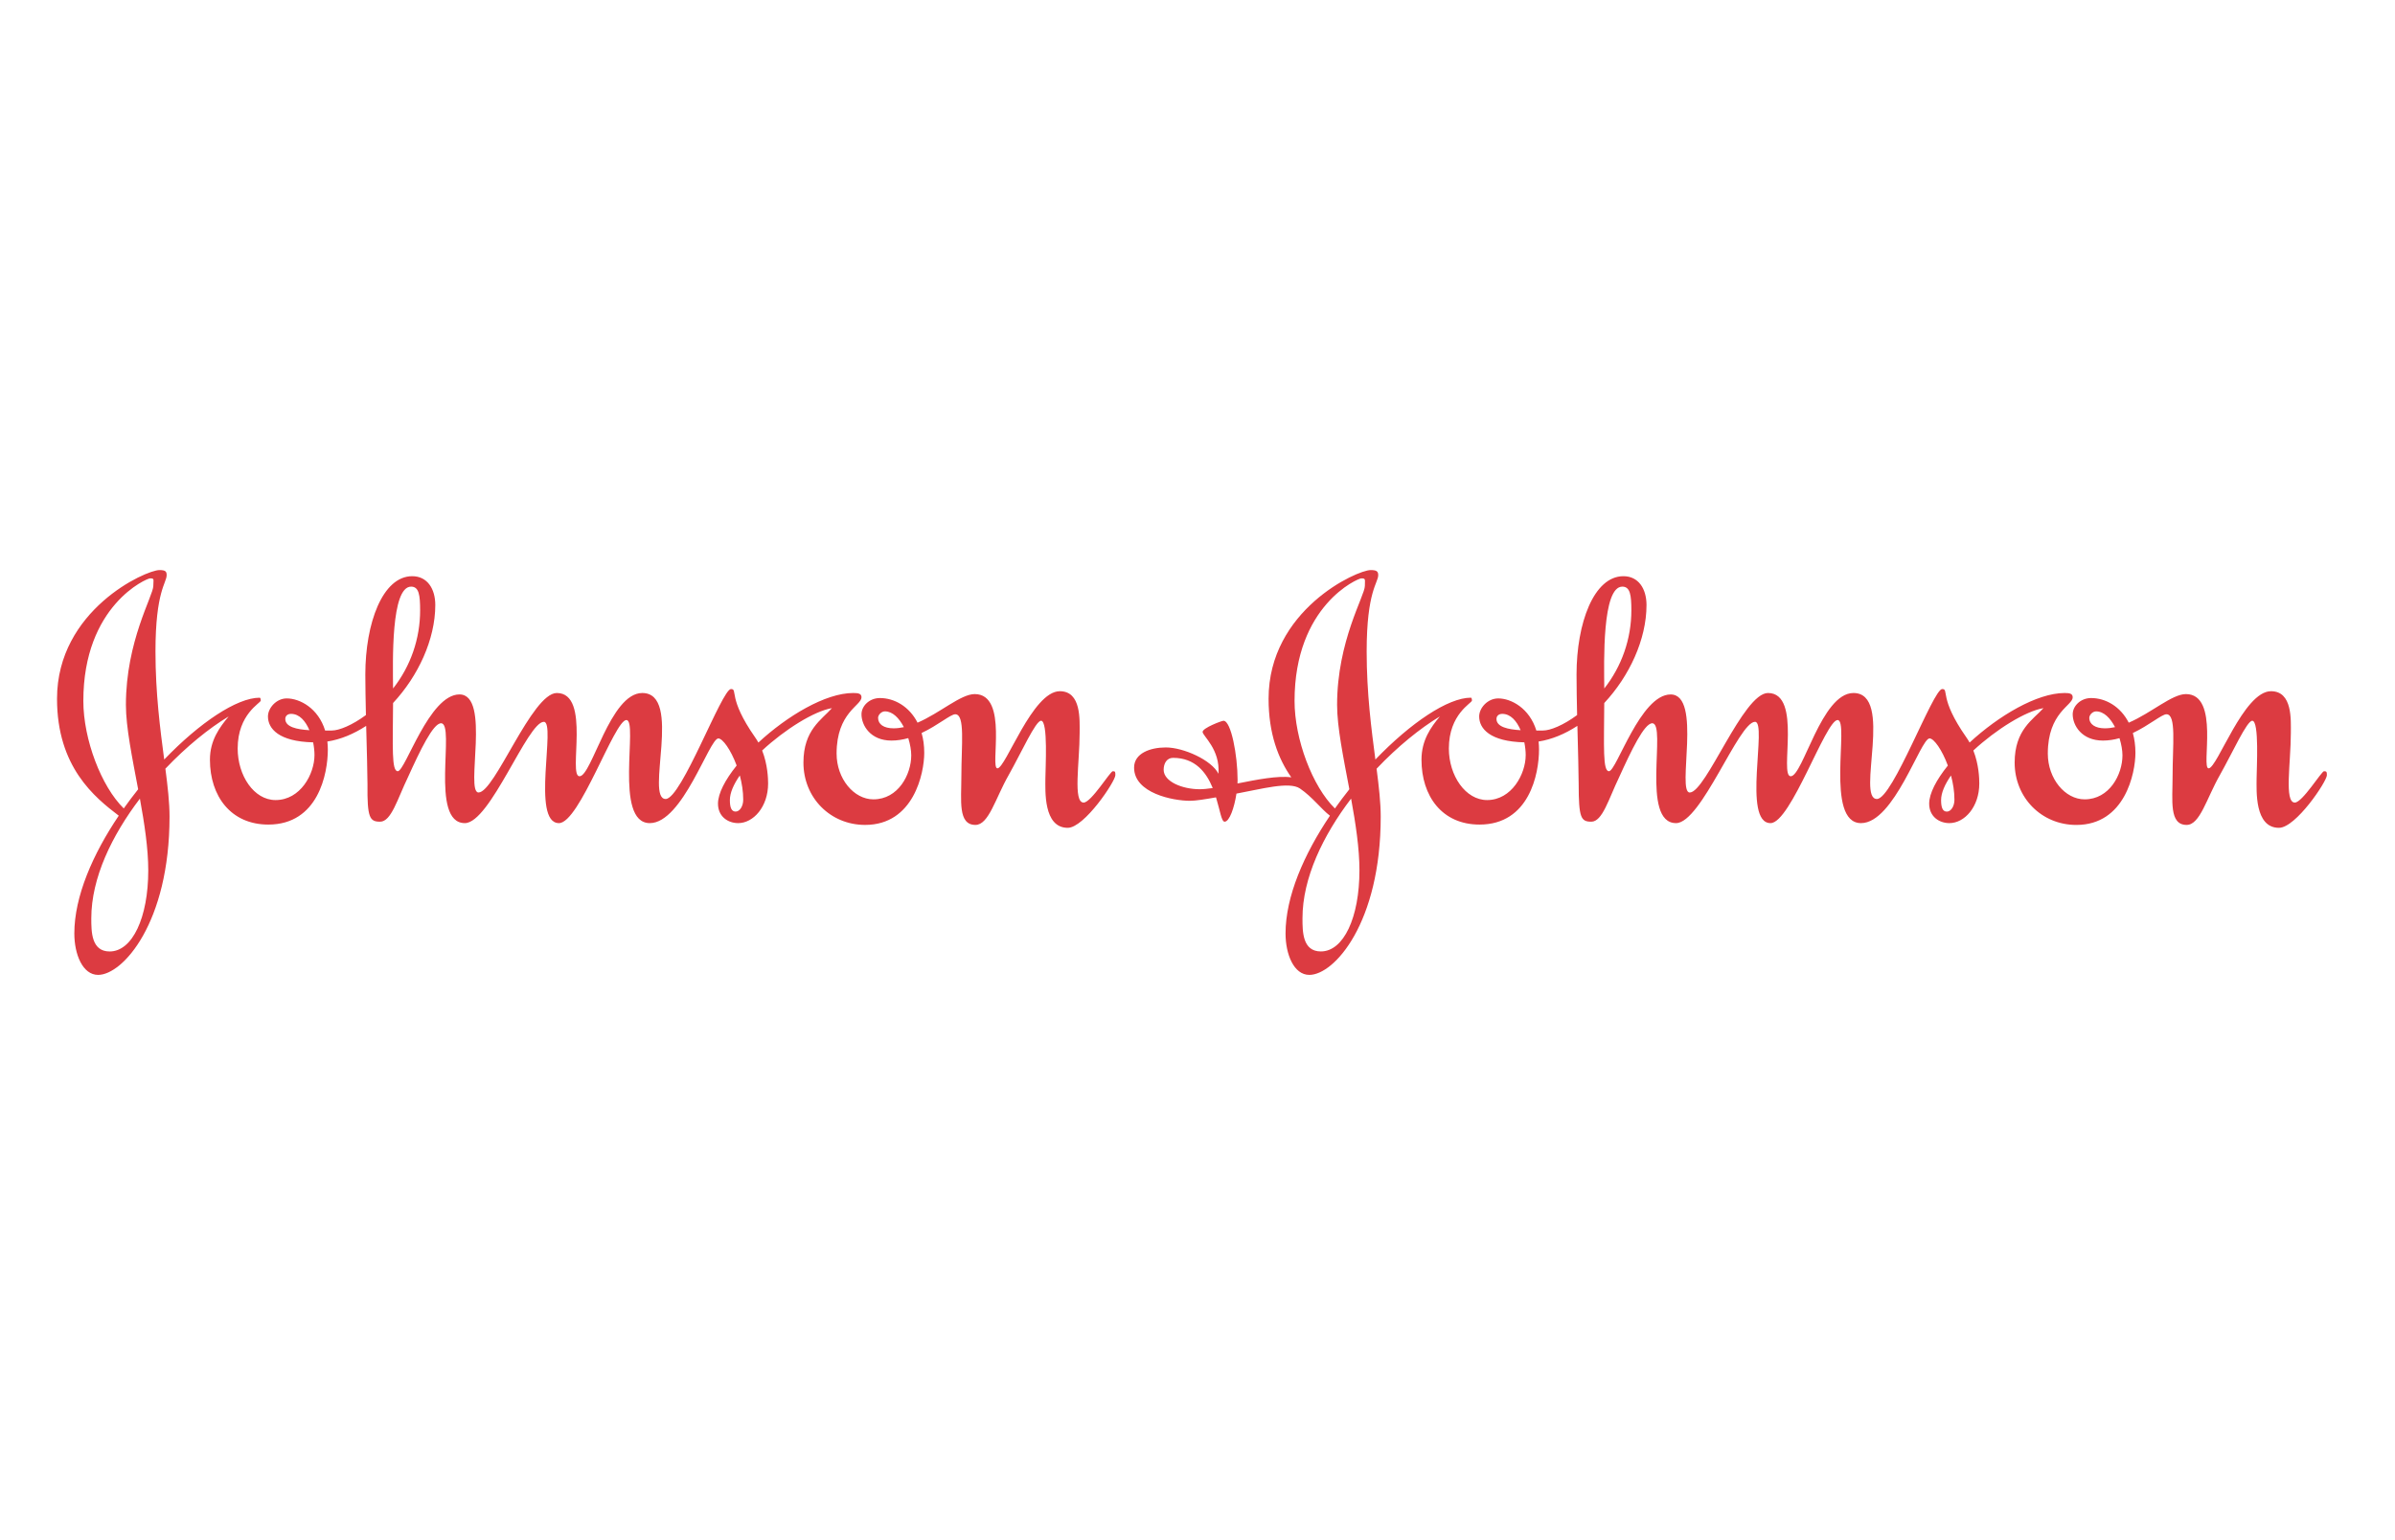
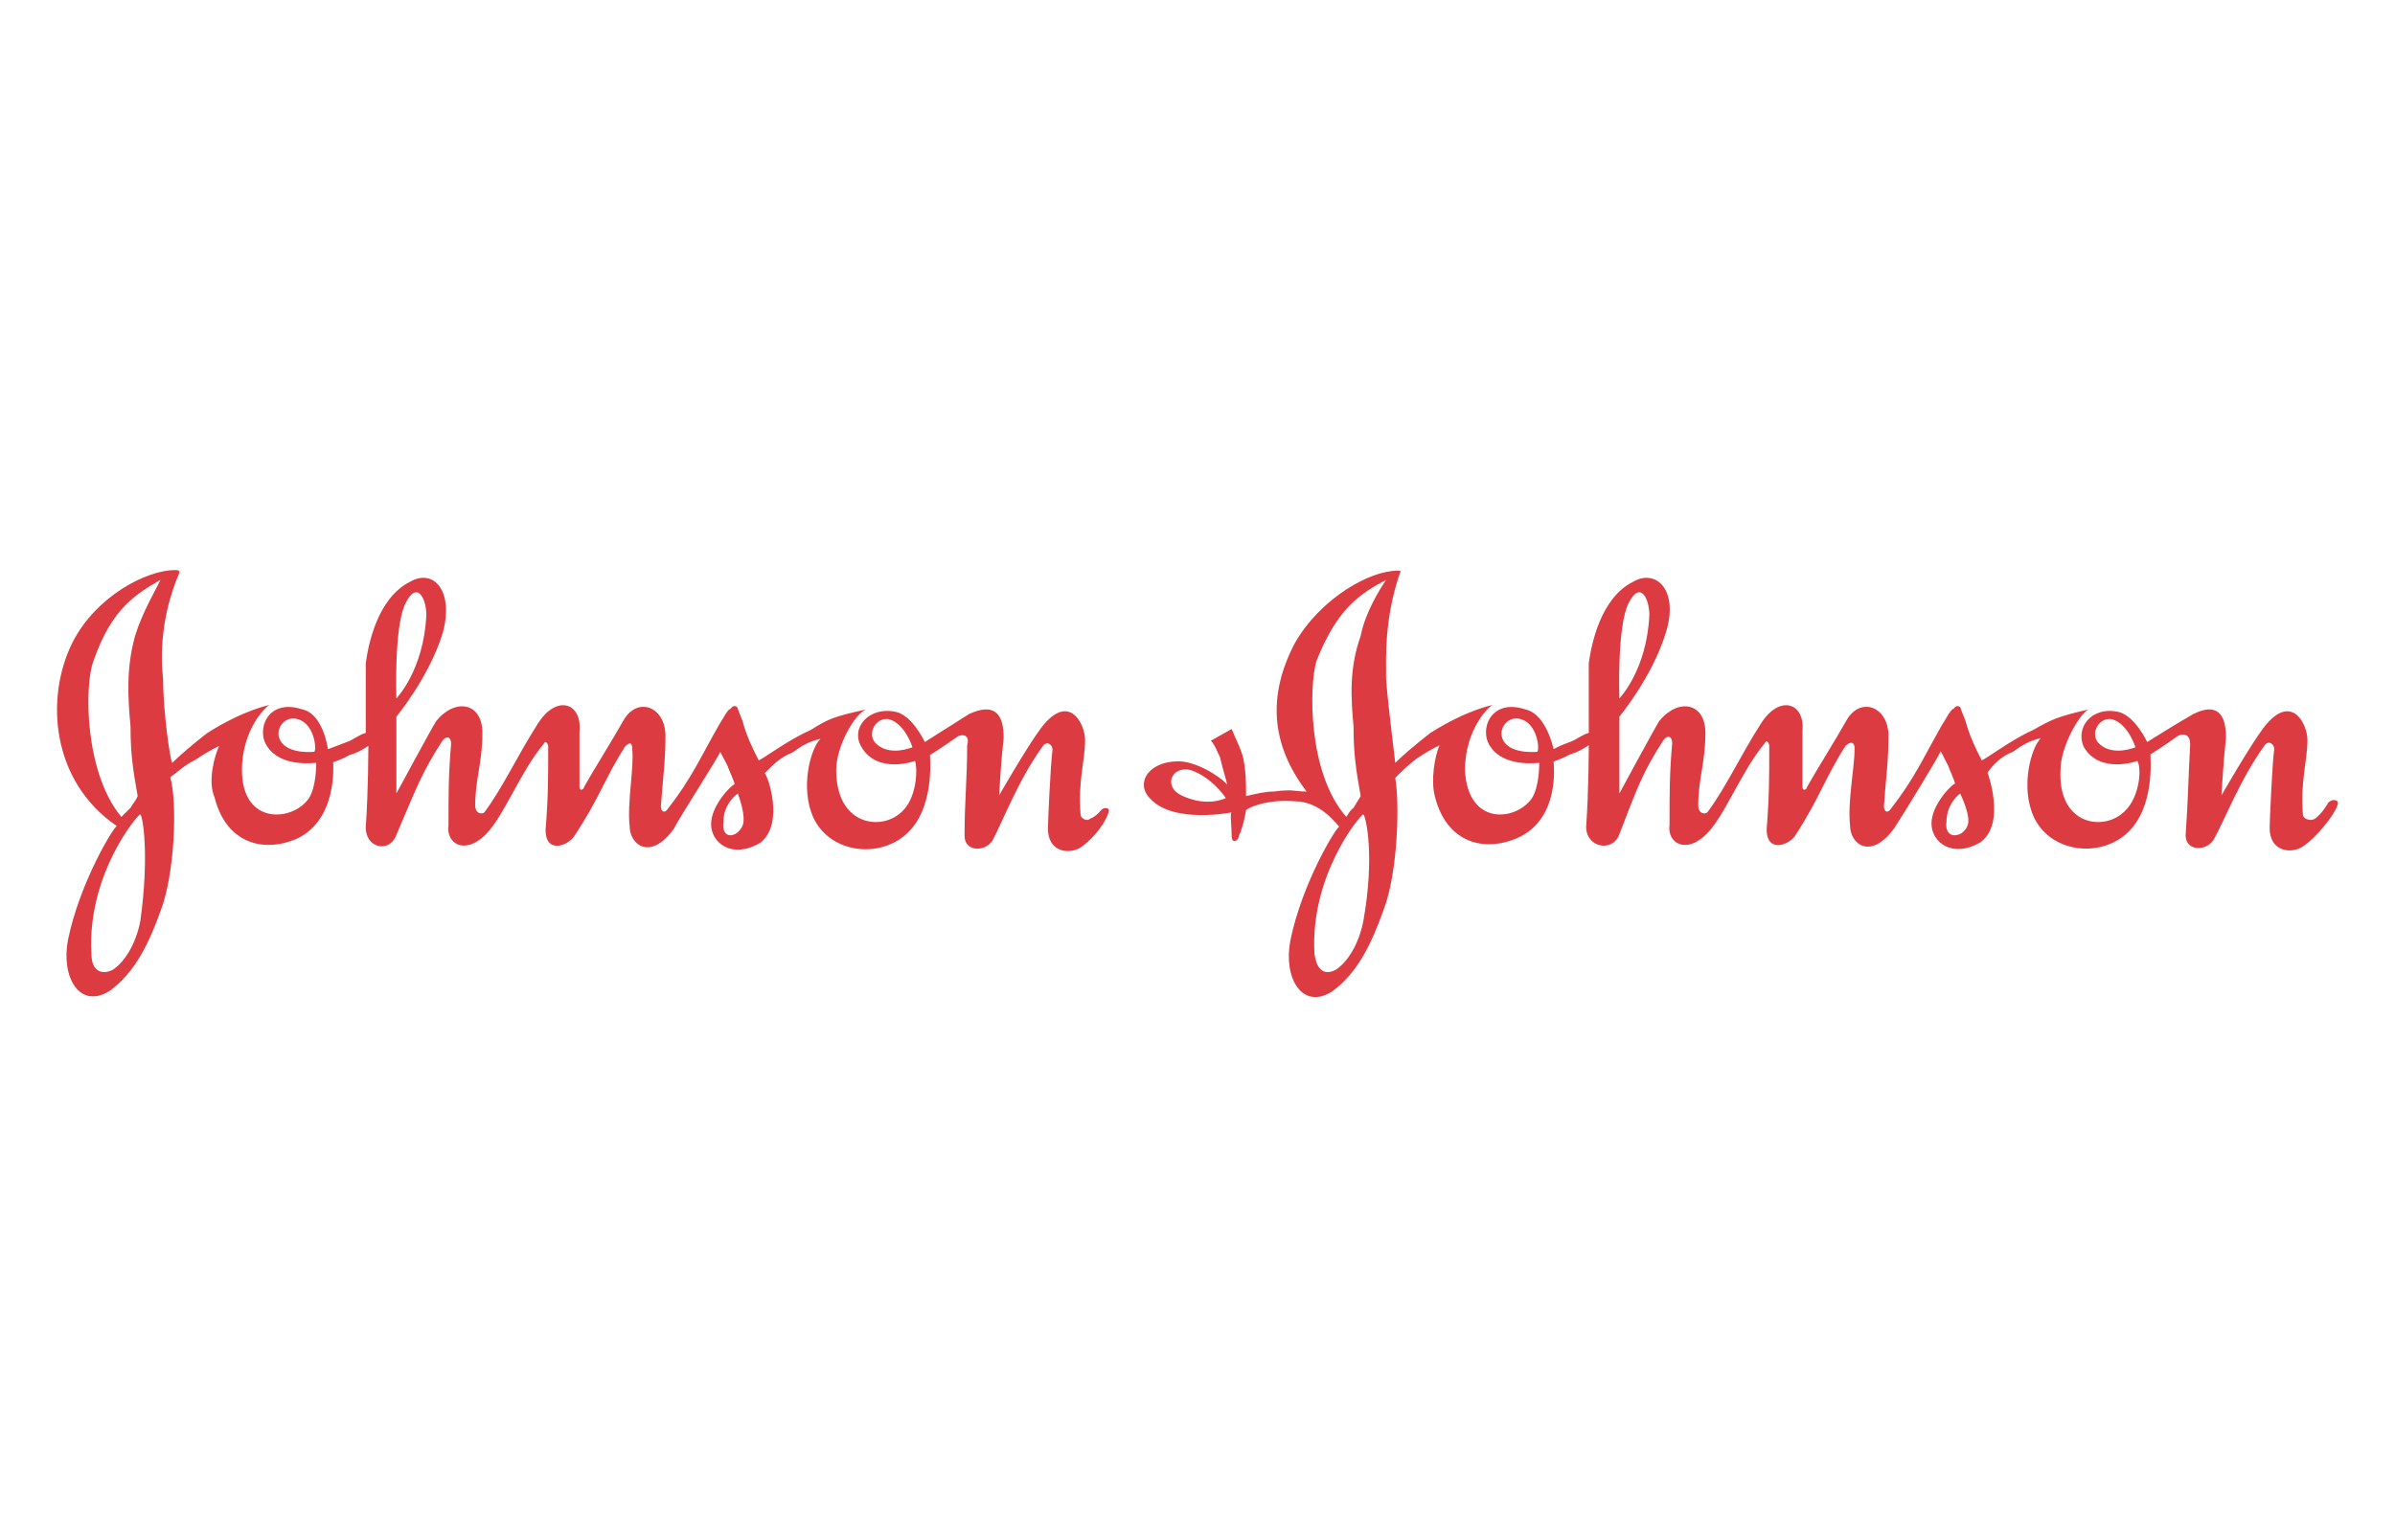
<svg xmlns="http://www.w3.org/2000/svg" width="84" height="54" viewBox="0 0 84 54" fill="none">
-   <path d="M8.02 25.135C7.704 25.515 7.363 25.97 7.363 26.653C7.363 27.93 8.096 28.929 9.411 28.929C11.157 28.929 11.498 27.146 11.498 26.299C11.498 26.199 11.492 26.105 11.482 26.015C11.946 25.944 12.407 25.75 12.842 25.467L12.843 25.468C12.865 26.318 12.889 27.139 12.889 27.513C12.877 28.689 12.965 28.828 13.331 28.828C13.724 28.828 13.939 28.031 14.306 27.272C14.736 26.324 15.191 25.375 15.469 25.375C15.988 25.375 15.051 28.878 16.304 28.878C17.189 28.878 18.504 25.324 19.074 25.324C19.516 25.324 18.618 28.878 19.604 28.878C20.325 28.878 21.552 25.261 21.969 25.261C22.399 25.261 21.514 28.878 22.791 28.878C23.942 28.878 24.878 25.907 25.194 25.907C25.346 25.907 25.631 26.304 25.834 26.85L25.832 26.864C25.432 27.362 25.182 27.839 25.182 28.195C25.182 28.651 25.536 28.878 25.89 28.878C26.42 28.878 26.94 28.309 26.94 27.487C26.94 27.315 26.925 26.824 26.732 26.333L26.733 26.328C27.528 25.591 28.556 24.948 29.178 24.844C28.824 25.249 28.179 25.603 28.179 26.754C28.179 27.993 29.127 28.941 30.342 28.941C32.049 28.941 32.416 27.121 32.416 26.412C32.416 26.154 32.383 25.922 32.323 25.715L32.322 25.717C32.902 25.444 33.34 25.059 33.503 25.059C33.857 25.059 33.718 26.134 33.718 27.247C33.718 28.081 33.592 28.941 34.211 28.941C34.68 28.941 34.907 28.018 35.375 27.196C35.83 26.387 36.323 25.286 36.513 25.286C36.766 25.286 36.665 26.981 36.665 27.31C36.665 27.727 36.589 29.043 37.449 29.043C38.031 29.043 39.119 27.411 39.119 27.196C39.119 27.083 39.119 27.057 39.029 27.057C38.941 27.057 38.271 28.157 38.006 28.157C37.626 28.157 37.866 26.754 37.866 25.717C37.866 25.261 37.93 24.25 37.171 24.25C36.21 24.25 35.274 26.956 34.983 26.956C34.705 26.956 35.388 24.351 34.186 24.351C33.697 24.351 32.971 25.014 32.179 25.355L32.183 25.357C31.891 24.784 31.368 24.49 30.86 24.49C30.493 24.49 30.215 24.768 30.215 25.059C30.215 25.451 30.531 25.982 31.265 25.982C31.467 25.982 31.663 25.95 31.85 25.897L31.857 25.9C31.924 26.115 31.96 26.33 31.96 26.5C31.96 27.17 31.505 28.044 30.632 28.044C29.949 28.044 29.342 27.323 29.342 26.438C29.342 24.995 30.215 24.755 30.215 24.464C30.215 24.338 30.114 24.313 29.925 24.313C28.949 24.313 27.608 25.119 26.601 26.049L26.597 26.048C26.562 25.986 26.525 25.926 26.484 25.868C25.511 24.478 25.89 24.174 25.637 24.174C25.321 24.174 23.904 28.031 23.347 28.031C22.614 28.031 23.955 24.313 22.526 24.313C21.4 24.313 20.756 27.234 20.326 27.234C19.908 27.234 20.743 24.313 19.529 24.313C18.656 24.313 17.353 27.803 16.784 27.803C16.304 27.803 17.227 24.363 16.114 24.363C15.051 24.363 14.217 27.057 13.951 27.057C13.729 27.057 13.777 26.215 13.786 24.672L13.789 24.661C14.66 23.725 15.266 22.441 15.267 21.227C15.267 20.658 14.989 20.215 14.457 20.215C13.42 20.215 12.813 21.859 12.813 23.668C12.813 24.062 12.823 24.566 12.834 25.083L12.831 25.089C12.35 25.443 11.896 25.629 11.637 25.629H11.403C11.164 24.85 10.521 24.503 10.056 24.503C9.689 24.503 9.398 24.844 9.398 25.135C9.398 25.564 9.779 26.018 10.98 26.044L10.983 26.047C11.014 26.203 11.03 26.356 11.03 26.487C11.03 27.158 10.537 28.069 9.664 28.069C8.905 28.069 8.336 27.209 8.336 26.261C8.336 25.046 9.146 24.667 9.146 24.578C9.146 24.528 9.133 24.478 9.108 24.478C8.305 24.478 6.995 25.361 5.761 26.645L5.759 26.644C5.619 25.582 5.453 24.327 5.453 22.858C5.453 20.734 5.845 20.455 5.845 20.178C5.845 20.051 5.807 20 5.592 20C5.112 20 2 21.404 2 24.515C2 26.908 3.317 27.971 4.165 28.617C3.255 29.967 2.607 31.452 2.607 32.748C2.607 33.482 2.898 34.203 3.442 34.203C4.302 34.203 5.946 32.381 5.946 28.651C5.946 28.161 5.883 27.602 5.801 26.971V26.968C6.539 26.192 7.329 25.55 8.02 25.135V25.135ZM74.177 25.513L74.179 25.508C74.019 25.198 73.791 24.958 73.518 24.958C73.391 24.958 73.278 25.084 73.278 25.185C73.278 25.413 73.492 25.552 73.821 25.552C73.941 25.552 74.059 25.538 74.177 25.512V25.513ZM46.82 28.363C46.98 28.138 47.145 27.918 47.316 27.703L47.325 27.683C47.117 26.58 46.896 25.516 46.896 24.73C46.896 22.492 47.87 20.898 47.87 20.557C47.87 20.329 47.908 20.291 47.744 20.291C47.63 20.291 45.404 21.24 45.404 24.591C45.404 25.941 46.034 27.595 46.82 28.364V28.363ZM46.645 28.618C46.331 28.378 46.039 27.969 45.594 27.664C45.218 27.407 44.227 27.686 43.368 27.842L43.366 27.843C43.291 28.338 43.121 28.828 42.951 28.828C42.839 28.828 42.791 28.436 42.651 27.98L42.643 27.975C42.259 28.043 41.933 28.095 41.736 28.095C41.142 28.095 39.776 27.829 39.776 26.931C39.776 26.425 40.346 26.223 40.889 26.223C41.509 26.223 42.495 26.665 42.735 27.146C42.799 26.286 42.179 25.818 42.179 25.678C42.179 25.54 42.849 25.287 42.912 25.287C43.178 25.287 43.406 26.501 43.406 27.361L43.403 27.487C44.083 27.351 44.816 27.207 45.29 27.272C44.835 26.627 44.493 25.742 44.493 24.515C44.493 21.404 47.592 20 48.073 20C48.287 20 48.338 20.05 48.338 20.177C48.338 20.455 47.933 20.734 47.933 22.858C47.933 24.328 48.1 25.584 48.239 26.647C49.474 25.362 50.785 24.477 51.589 24.477C51.613 24.477 51.626 24.527 51.626 24.578C51.626 24.667 50.816 25.046 50.816 26.261C50.816 27.209 51.398 28.069 52.157 28.069C53.017 28.069 53.511 27.159 53.511 26.489C53.511 26.355 53.494 26.201 53.463 26.045L53.462 26.044C52.26 26.018 51.879 25.564 51.879 25.135C51.879 24.844 52.169 24.503 52.549 24.503C53.004 24.503 53.645 24.85 53.884 25.629H54.117C54.377 25.629 54.831 25.443 55.313 25.088L55.314 25.085C55.302 24.613 55.296 24.14 55.294 23.668C55.294 21.859 55.901 20.215 56.938 20.215C57.468 20.215 57.748 20.658 57.748 21.227C57.748 22.442 57.141 23.725 56.27 24.661L56.266 24.67C56.258 26.215 56.21 27.057 56.432 27.057C56.697 27.057 57.532 24.364 58.594 24.364C59.708 24.364 58.797 27.804 59.264 27.804C59.834 27.804 61.137 24.313 62.009 24.313C63.223 24.313 62.389 27.234 62.806 27.234C63.236 27.234 63.881 24.313 65.006 24.313C66.436 24.313 65.095 28.031 65.829 28.031C66.385 28.031 67.801 24.174 68.117 24.174C68.371 24.174 67.991 24.477 68.965 25.868C69.006 25.927 69.044 25.987 69.078 26.048H69.083C70.091 25.119 71.434 24.313 72.417 24.313C72.594 24.313 72.696 24.338 72.696 24.465C72.696 24.755 71.823 24.995 71.823 26.438C71.823 27.323 72.43 28.044 73.113 28.044C73.986 28.044 74.441 27.171 74.441 26.501C74.441 26.331 74.405 26.115 74.338 25.901L74.333 25.898C74.146 25.953 73.953 25.981 73.758 25.982C73.012 25.982 72.696 25.451 72.696 25.059C72.696 24.769 72.974 24.49 73.341 24.49C73.847 24.49 74.369 24.782 74.661 25.353H74.664C75.454 25.012 76.179 24.351 76.667 24.351C77.868 24.351 77.185 26.956 77.463 26.956C77.767 26.956 78.69 24.25 79.651 24.25C80.411 24.25 80.347 25.261 80.347 25.717C80.347 26.754 80.107 28.157 80.486 28.157C80.751 28.157 81.422 27.057 81.511 27.057C81.599 27.057 81.611 27.082 81.611 27.197C81.611 27.411 80.524 29.043 79.929 29.043C79.069 29.043 79.146 27.727 79.146 27.31C79.146 26.981 79.246 25.287 78.994 25.287C78.804 25.287 78.311 26.387 77.855 27.197C77.388 28.018 77.16 28.941 76.692 28.941C76.072 28.941 76.199 28.081 76.199 27.247C76.199 26.134 76.338 25.059 75.984 25.059C75.82 25.059 75.382 25.444 74.806 25.717V25.719C74.863 25.925 74.896 26.156 74.896 26.412C74.896 27.121 74.529 28.942 72.822 28.942C71.608 28.942 70.66 27.992 70.66 26.754C70.66 25.603 71.305 25.249 71.671 24.844C71.042 24.949 70.011 25.59 69.215 26.327L69.213 26.335C69.406 26.825 69.42 27.315 69.42 27.487C69.42 28.309 68.902 28.878 68.37 28.878C68.016 28.878 67.662 28.651 67.662 28.195C67.662 27.838 67.914 27.359 68.316 26.86V26.856C68.114 26.307 67.828 25.906 67.675 25.906C67.359 25.906 66.435 28.878 65.272 28.878C63.994 28.878 64.88 25.261 64.45 25.261C64.033 25.261 62.806 28.878 62.098 28.878C61.098 28.878 61.997 25.325 61.554 25.324C60.984 25.324 59.669 28.878 58.784 28.878C57.532 28.878 58.468 25.375 57.95 25.375C57.671 25.375 57.216 26.324 56.786 27.272C56.419 28.032 56.204 28.828 55.812 28.828C55.446 28.828 55.37 28.688 55.369 27.513C55.369 27.139 55.345 26.318 55.324 25.469L55.322 25.467C54.888 25.75 54.427 25.943 53.965 26.015L53.963 26.017C53.973 26.107 53.978 26.201 53.978 26.298C53.978 27.146 53.637 28.929 51.891 28.929C50.577 28.929 49.856 27.93 49.856 26.653C49.856 25.97 50.184 25.514 50.5 25.135C49.81 25.55 49.021 26.19 48.285 26.965L48.282 26.976C48.363 27.606 48.426 28.162 48.426 28.651C48.426 32.381 46.795 34.203 45.923 34.203C45.379 34.203 45.088 33.482 45.088 32.748C45.088 31.452 45.736 29.968 46.645 28.618V28.618ZM68.429 27.21H68.426C68.211 27.52 68.08 27.818 68.08 28.069C68.08 28.322 68.13 28.474 68.282 28.474C68.421 28.474 68.548 28.296 68.548 28.056C68.548 27.77 68.501 27.48 68.428 27.21H68.429ZM56.267 24.154C56.882 23.374 57.216 22.409 57.217 21.416C57.217 20.885 57.178 20.581 56.9 20.581C56.187 20.581 56.259 23.221 56.267 24.154ZM53.33 25.618L53.331 25.614C53.196 25.297 52.983 25.045 52.689 25.045C52.562 25.045 52.486 25.121 52.486 25.223C52.486 25.503 52.886 25.592 53.33 25.618V25.618ZM47.388 28.023L47.385 28.021C46.408 29.305 45.682 30.798 45.682 32.216C45.682 32.684 45.682 33.38 46.327 33.38C47.124 33.38 47.68 32.19 47.68 30.534C47.68 29.764 47.546 28.888 47.388 28.023V28.023ZM42.527 27.648L42.531 27.64C42.311 27.104 41.925 26.588 41.142 26.588C40.927 26.588 40.813 26.778 40.813 27.006C40.813 27.423 41.471 27.689 42.078 27.689C42.205 27.689 42.357 27.673 42.527 27.649V27.648ZM31.697 25.512C31.578 25.537 31.46 25.552 31.341 25.552C30.999 25.552 30.797 25.412 30.797 25.184C30.797 25.084 30.911 24.957 31.037 24.957C31.311 24.957 31.537 25.197 31.699 25.507L31.697 25.512V25.512ZM25.949 27.212C26.021 27.482 26.067 27.77 26.067 28.055C26.067 28.295 25.94 28.473 25.801 28.473C25.65 28.473 25.599 28.321 25.599 28.068C25.599 27.818 25.729 27.522 25.943 27.212H25.949V27.212ZM13.786 24.149C13.778 23.213 13.708 20.581 14.419 20.581C14.697 20.581 14.735 20.885 14.735 21.416C14.735 22.408 14.402 23.371 13.789 24.151L13.786 24.149ZM10.851 25.618C10.407 25.592 10.006 25.504 10.006 25.223C10.006 25.121 10.081 25.046 10.208 25.045C10.503 25.045 10.717 25.298 10.851 25.617V25.618ZM4.843 27.694C4.67 27.911 4.502 28.134 4.341 28.362H4.34C3.554 27.594 2.923 25.941 2.923 24.591C2.923 21.24 5.149 20.291 5.263 20.291C5.428 20.291 5.377 20.329 5.377 20.557C5.377 20.898 4.416 22.492 4.416 24.73C4.416 25.516 4.637 26.58 4.844 27.684L4.843 27.694V27.694ZM4.907 28.021C5.065 28.887 5.2 29.764 5.2 30.535C5.2 32.192 4.643 33.381 3.846 33.381C3.202 33.381 3.202 32.685 3.202 32.217C3.202 30.798 3.929 29.304 4.906 28.02L4.907 28.021Z" fill="#DC3B41" />
+   <path d="M46.102 33.46C46.193 34.123 46.513 34.192 46.833 34.032C47.244 33.78 47.656 33.14 47.816 32.318C48.227 30.032 47.907 28.638 47.816 28.57C47.724 28.57 45.942 30.695 46.102 33.46ZM47.724 27.93C47.564 27.039 47.473 26.467 47.473 25.485C47.381 24.502 47.313 23.451 47.724 22.308C47.884 21.485 48.387 20.686 48.615 20.343C47.724 20.823 46.901 21.326 46.17 23.199C45.919 24.022 45.85 27.107 47.221 28.661C47.313 28.501 47.381 28.41 47.473 28.341C47.564 28.181 47.633 28.09 47.724 27.93ZM53.346 25.233C52.866 25.073 52.455 25.645 52.775 26.056C53.095 26.467 53.917 26.376 53.917 26.376C54.009 26.285 53.917 25.393 53.346 25.233ZM74.073 25.233C73.594 25.142 73.251 25.805 73.662 26.125C74.142 26.536 74.896 26.216 74.896 26.216C74.896 26.216 74.645 25.393 74.073 25.233ZM57.848 21.577C57.848 21.006 57.528 20.343 57.117 21.166C56.705 21.988 56.797 24.502 56.797 24.502C56.797 24.502 57.757 23.519 57.848 21.577ZM68.269 28.821C68.177 29.484 68.84 29.392 69 28.981C69.16 28.661 68.749 27.838 68.749 27.838C68.749 27.838 68.269 28.181 68.269 28.821ZM42.994 27.998C42.994 27.998 42.514 27.267 41.76 27.016C41.097 26.856 40.777 27.587 41.44 27.907C42.354 28.341 42.994 27.998 42.994 27.998ZM48.615 23.839C48.707 24.982 48.935 26.696 48.935 26.764C49.187 26.513 49.667 26.102 50.169 25.713C51.472 24.89 52.363 24.73 52.363 24.73C52.272 24.73 51.381 25.553 51.381 27.016C51.472 28.981 53.163 28.821 53.734 27.998C53.986 27.587 53.986 26.856 53.986 26.764C53.894 26.764 52.752 26.924 52.272 26.193C51.861 25.622 52.272 24.479 53.506 24.89C54.237 25.05 54.489 26.285 54.489 26.285C54.649 26.193 54.809 26.125 55.06 26.033C55.311 25.942 55.471 25.782 55.723 25.713C55.723 25.622 55.723 23.931 55.723 23.268C55.814 22.605 56.134 20.983 57.277 20.411C58.099 19.931 58.899 20.731 58.419 22.217C57.939 23.771 56.797 25.142 56.797 25.142V27.838C56.797 27.838 58.031 25.553 58.191 25.302C58.853 24.479 59.813 24.639 59.813 25.713C59.813 26.764 59.562 27.336 59.562 28.25C59.562 28.57 59.813 28.57 59.882 28.501C60.545 27.61 61.025 26.536 61.756 25.393C62.419 24.342 63.31 24.662 63.218 25.645C63.218 26.376 63.218 26.856 63.218 27.61C63.218 27.77 63.378 27.701 63.378 27.61C63.698 27.039 64.361 25.987 64.772 25.256C65.252 24.433 66.235 24.776 66.235 25.828C66.235 26.719 66.144 27.29 66.075 28.273C66.075 28.524 66.235 28.524 66.326 28.364C67.149 27.313 67.469 26.559 68.109 25.439C68.269 25.188 68.429 24.868 68.52 24.868C68.612 24.708 68.772 24.776 68.772 24.868C68.772 24.868 68.863 25.119 68.932 25.279C69.091 25.85 69.251 26.17 69.503 26.673C69.594 26.673 70.554 25.942 71.285 25.622C72.017 25.21 72.177 25.142 73.251 24.89C72.931 25.05 72.268 26.193 72.268 27.016C72.177 28.89 73.662 29.141 74.393 28.57C75.056 28.09 75.125 26.947 74.965 26.696C74.965 26.696 73.662 27.176 73.091 26.216C72.771 25.553 73.342 24.753 74.325 24.982C74.896 25.142 75.308 26.033 75.308 26.033C75.308 26.033 76.359 25.37 76.93 25.05C77.753 24.639 78.073 25.05 78.073 25.873C77.981 26.696 77.913 27.907 77.913 27.907C77.913 27.907 78.895 26.193 79.375 25.553C80.358 24.251 80.929 25.393 80.929 25.965C80.929 26.696 80.678 27.359 80.769 28.57C80.769 28.73 81.021 28.821 81.181 28.73C81.432 28.57 81.661 28.158 81.661 28.158C81.821 27.998 82.072 28.067 81.981 28.25C81.889 28.57 81.249 29.392 80.746 29.712C80.335 29.964 79.604 29.872 79.604 29.05C79.604 28.798 79.695 26.764 79.764 26.285C79.764 26.125 79.604 25.965 79.444 26.125C78.553 27.359 78.05 28.73 77.638 29.461C77.387 29.872 76.656 29.872 76.656 29.301C76.747 28.067 76.747 27.336 76.816 26.125C76.816 25.805 76.656 25.713 76.404 25.805C75.833 26.216 75.422 26.467 75.422 26.467C75.422 26.627 75.582 28.341 74.599 29.233C73.616 30.124 71.902 29.895 71.331 28.661C70.851 27.61 71.24 26.216 71.582 25.896C71.171 25.987 70.92 26.147 70.6 26.376C70.189 26.536 69.937 26.787 69.709 27.107C69.709 27.107 70.371 28.89 69.457 29.552C68.475 30.124 67.743 29.552 67.743 28.89C67.743 28.227 68.475 27.496 68.566 27.496C68.566 27.404 68.406 27.084 68.315 26.833C68.223 26.673 68.155 26.513 68.063 26.353C68.063 26.445 66.669 28.707 66.441 29.05C65.618 30.192 64.887 29.621 64.887 28.958C64.795 28.136 65.047 26.924 65.047 26.262C65.047 26.01 64.887 26.01 64.727 26.17C63.995 27.313 63.835 27.976 62.944 29.347C62.693 29.667 61.962 29.918 61.962 29.095C62.053 27.953 62.053 27.29 62.053 26.17C62.053 26.079 61.962 25.919 61.893 26.079C61.07 27.061 60.499 28.616 59.859 29.255C59.128 29.987 58.465 29.575 58.556 28.935C58.556 27.793 58.556 27.13 58.648 26.079C58.648 25.828 58.488 25.759 58.328 25.987C57.597 27.13 57.437 27.61 56.774 29.324C56.523 29.895 55.631 29.735 55.631 29.004C55.723 27.77 55.723 26.147 55.723 26.147C55.471 26.307 55.311 26.399 55.06 26.467C54.9 26.559 54.74 26.627 54.489 26.719C54.489 26.81 54.74 28.753 53.186 29.415C52.043 29.895 50.741 29.575 50.329 27.953C50.169 27.381 50.329 26.49 50.489 26.147C50.169 26.307 50.01 26.399 49.667 26.627C49.347 26.879 49.187 27.039 48.935 27.29C49.095 28.181 49.027 30.627 48.524 31.929C48.113 33.072 47.633 34.123 46.719 34.786C45.667 35.449 45.005 34.306 45.256 33.003C45.667 30.969 46.879 29.004 46.97 29.004C46.879 28.913 46.307 28.113 45.416 28.113C44.433 28.021 43.702 28.364 43.702 28.433C43.702 28.433 43.611 29.004 43.451 29.324C43.451 29.484 43.199 29.644 43.199 29.324C43.199 29.004 43.131 28.501 43.199 28.501C43.199 28.501 41.165 28.913 40.343 28.021C39.771 27.45 40.343 26.627 41.485 26.719C42.217 26.81 43.039 27.45 43.039 27.541C43.039 27.45 42.879 26.97 42.788 26.559C42.697 26.399 42.628 26.147 42.468 25.987L43.199 25.576C43.359 25.987 43.519 26.239 43.611 26.627C43.702 27.107 43.702 27.45 43.702 27.93C44.113 27.838 44.365 27.77 44.685 27.77C45.347 27.678 45.416 27.77 45.827 27.77C44.593 26.147 44.433 24.433 45.416 22.559C46.307 21.006 48.021 20.023 49.004 20.023C49.095 20.023 49.164 20.023 49.095 20.114C48.547 21.737 48.615 23.039 48.615 23.839ZM3.207 33.46C3.207 34.123 3.618 34.192 3.938 34.032C4.35 33.78 4.761 33.14 4.921 32.318C5.241 30.032 5.012 28.638 4.921 28.57C4.829 28.57 3.047 30.695 3.207 33.46ZM4.829 27.93C4.67 27.039 4.578 26.467 4.578 25.485C4.487 24.502 4.418 23.451 4.738 22.308C4.989 21.485 5.469 20.686 5.629 20.343C4.807 20.823 3.915 21.326 3.276 23.199C2.956 24.022 2.956 27.107 4.258 28.661C4.418 28.501 4.51 28.41 4.578 28.341C4.67 28.181 4.761 28.09 4.829 27.93ZM5.972 27.267C6.224 28.158 6.132 30.604 5.652 31.906C5.241 33.049 4.761 34.1 3.847 34.763C2.796 35.426 2.133 34.283 2.384 32.98C2.796 30.947 4.007 28.981 4.098 28.981C1.813 27.427 1.562 24.502 2.544 22.537C3.367 20.914 5.149 20 6.132 20C6.224 20 6.292 20 6.292 20.091C5.629 21.645 5.629 23.017 5.721 23.839C5.721 24.982 5.972 26.696 6.041 26.764C6.292 26.513 6.772 26.102 7.275 25.713C8.577 24.89 9.469 24.73 9.469 24.73C9.377 24.73 8.486 25.553 8.486 27.016C8.486 28.981 10.291 28.821 10.84 27.998C11.091 27.587 11.091 26.856 11.091 26.764C11 26.764 9.857 26.924 9.377 26.193C8.966 25.622 9.377 24.479 10.611 24.89C11.342 25.05 11.502 26.285 11.502 26.285C11.754 26.193 11.914 26.125 12.165 26.033C12.417 25.942 12.577 25.782 12.828 25.713C12.828 25.622 12.828 23.931 12.828 23.268C12.919 22.605 13.239 20.983 14.382 20.411C15.205 19.931 15.936 20.731 15.525 22.217C15.045 23.771 13.902 25.142 13.902 25.142V27.838C13.902 27.838 15.136 25.553 15.296 25.302C15.959 24.479 16.919 24.639 16.919 25.713C16.919 26.764 16.667 27.336 16.667 28.25C16.667 28.57 16.919 28.57 16.987 28.501C17.65 27.61 18.13 26.536 18.861 25.393C19.524 24.342 20.415 24.662 20.324 25.645C20.324 26.376 20.324 26.856 20.324 27.61C20.324 27.77 20.484 27.701 20.484 27.61C20.804 27.039 21.466 25.987 21.878 25.256C22.358 24.433 23.34 24.776 23.34 25.828C23.34 26.719 23.249 27.29 23.18 28.273C23.18 28.524 23.34 28.524 23.432 28.364C24.254 27.313 24.574 26.559 25.214 25.439C25.374 25.188 25.534 24.868 25.625 24.868C25.717 24.708 25.877 24.776 25.877 24.868C25.877 24.868 25.968 25.119 26.037 25.279C26.197 25.85 26.357 26.17 26.608 26.673C26.7 26.673 27.659 25.942 28.414 25.622C29.076 25.21 29.236 25.142 30.379 24.89C29.968 25.05 29.328 26.193 29.328 27.016C29.328 28.89 30.79 29.141 31.522 28.57C32.184 28.09 32.184 26.947 32.093 26.696C32.093 26.696 30.79 27.176 30.219 26.216C29.808 25.553 30.47 24.753 31.453 24.982C32.024 25.142 32.436 26.033 32.436 26.033C32.436 26.033 33.487 25.37 33.99 25.05C34.881 24.639 35.201 25.05 35.201 25.873C35.109 26.696 35.041 27.907 35.041 27.907C35.041 27.907 36.024 26.193 36.504 25.553C37.486 24.251 38.057 25.393 38.057 25.965C38.057 26.696 37.806 27.359 37.898 28.57C37.898 28.73 38.149 28.821 38.217 28.73C38.469 28.638 38.629 28.41 38.629 28.41C38.72 28.318 38.949 28.318 38.88 28.501C38.789 28.821 38.4 29.392 37.898 29.735C37.486 29.987 36.755 29.895 36.755 29.073C36.755 28.821 36.846 26.787 36.915 26.307C36.915 26.147 36.755 25.987 36.595 26.147C35.704 27.381 35.201 28.753 34.812 29.484C34.561 29.895 33.83 29.895 33.83 29.324C33.83 28.09 33.921 27.359 33.921 26.147C34.013 25.828 33.83 25.736 33.601 25.828C33.03 26.239 32.618 26.49 32.618 26.49C32.618 26.65 32.779 28.364 31.796 29.255C30.813 30.147 29.099 29.918 28.528 28.684C28.048 27.633 28.436 26.239 28.779 25.919C28.368 26.01 28.116 26.17 27.797 26.399C27.385 26.559 27.134 26.81 26.814 27.13C26.905 27.13 27.545 28.913 26.654 29.575C25.671 30.147 24.94 29.575 24.94 28.913C24.94 28.25 25.671 27.519 25.763 27.519C25.763 27.427 25.603 27.107 25.511 26.856C25.42 26.696 25.351 26.536 25.26 26.376C25.26 26.467 23.797 28.73 23.637 29.073C22.815 30.215 22.083 29.644 22.083 28.981C21.992 28.158 22.243 26.947 22.175 26.285C22.175 26.033 22.083 26.033 21.923 26.193C21.192 27.336 21.032 27.998 20.118 29.37C19.867 29.69 19.135 29.941 19.135 29.118C19.227 27.976 19.227 27.313 19.227 26.193C19.227 26.102 19.135 25.942 19.067 26.102C18.244 27.084 17.673 28.638 17.033 29.278C16.302 30.009 15.639 29.598 15.73 28.958C15.73 27.816 15.73 27.153 15.822 26.102C15.822 25.85 15.662 25.782 15.502 26.01C14.771 27.153 14.611 27.633 13.879 29.347C13.628 29.918 12.828 29.758 12.828 29.027C12.919 27.793 12.919 26.17 12.919 26.17C12.668 26.33 12.508 26.422 12.257 26.49C12.097 26.582 11.937 26.65 11.685 26.742C11.685 26.833 11.845 28.776 10.383 29.438C9.24 29.918 7.937 29.598 7.526 27.976C7.275 27.404 7.526 26.513 7.686 26.17C7.366 26.33 7.206 26.422 6.863 26.65C6.452 26.856 6.292 27.039 5.972 27.267ZM10.451 25.233C9.971 25.073 9.56 25.645 9.88 26.056C10.2 26.467 11.023 26.376 11.023 26.376C11.114 26.285 11.023 25.393 10.451 25.233ZM31.179 25.233C30.699 25.142 30.356 25.805 30.767 26.125C31.247 26.536 32.002 26.216 32.002 26.216C32.002 26.216 31.75 25.393 31.179 25.233ZM14.953 21.577C14.953 21.006 14.633 20.343 14.222 21.166C13.811 21.988 13.902 24.502 13.902 24.502C13.902 24.502 14.862 23.519 14.953 21.577ZM25.374 28.821C25.283 29.484 25.854 29.392 26.037 28.981C26.197 28.661 25.877 27.838 25.877 27.838C25.877 27.838 25.374 28.181 25.374 28.821Z" fill="#DC3B41" />
</svg>
